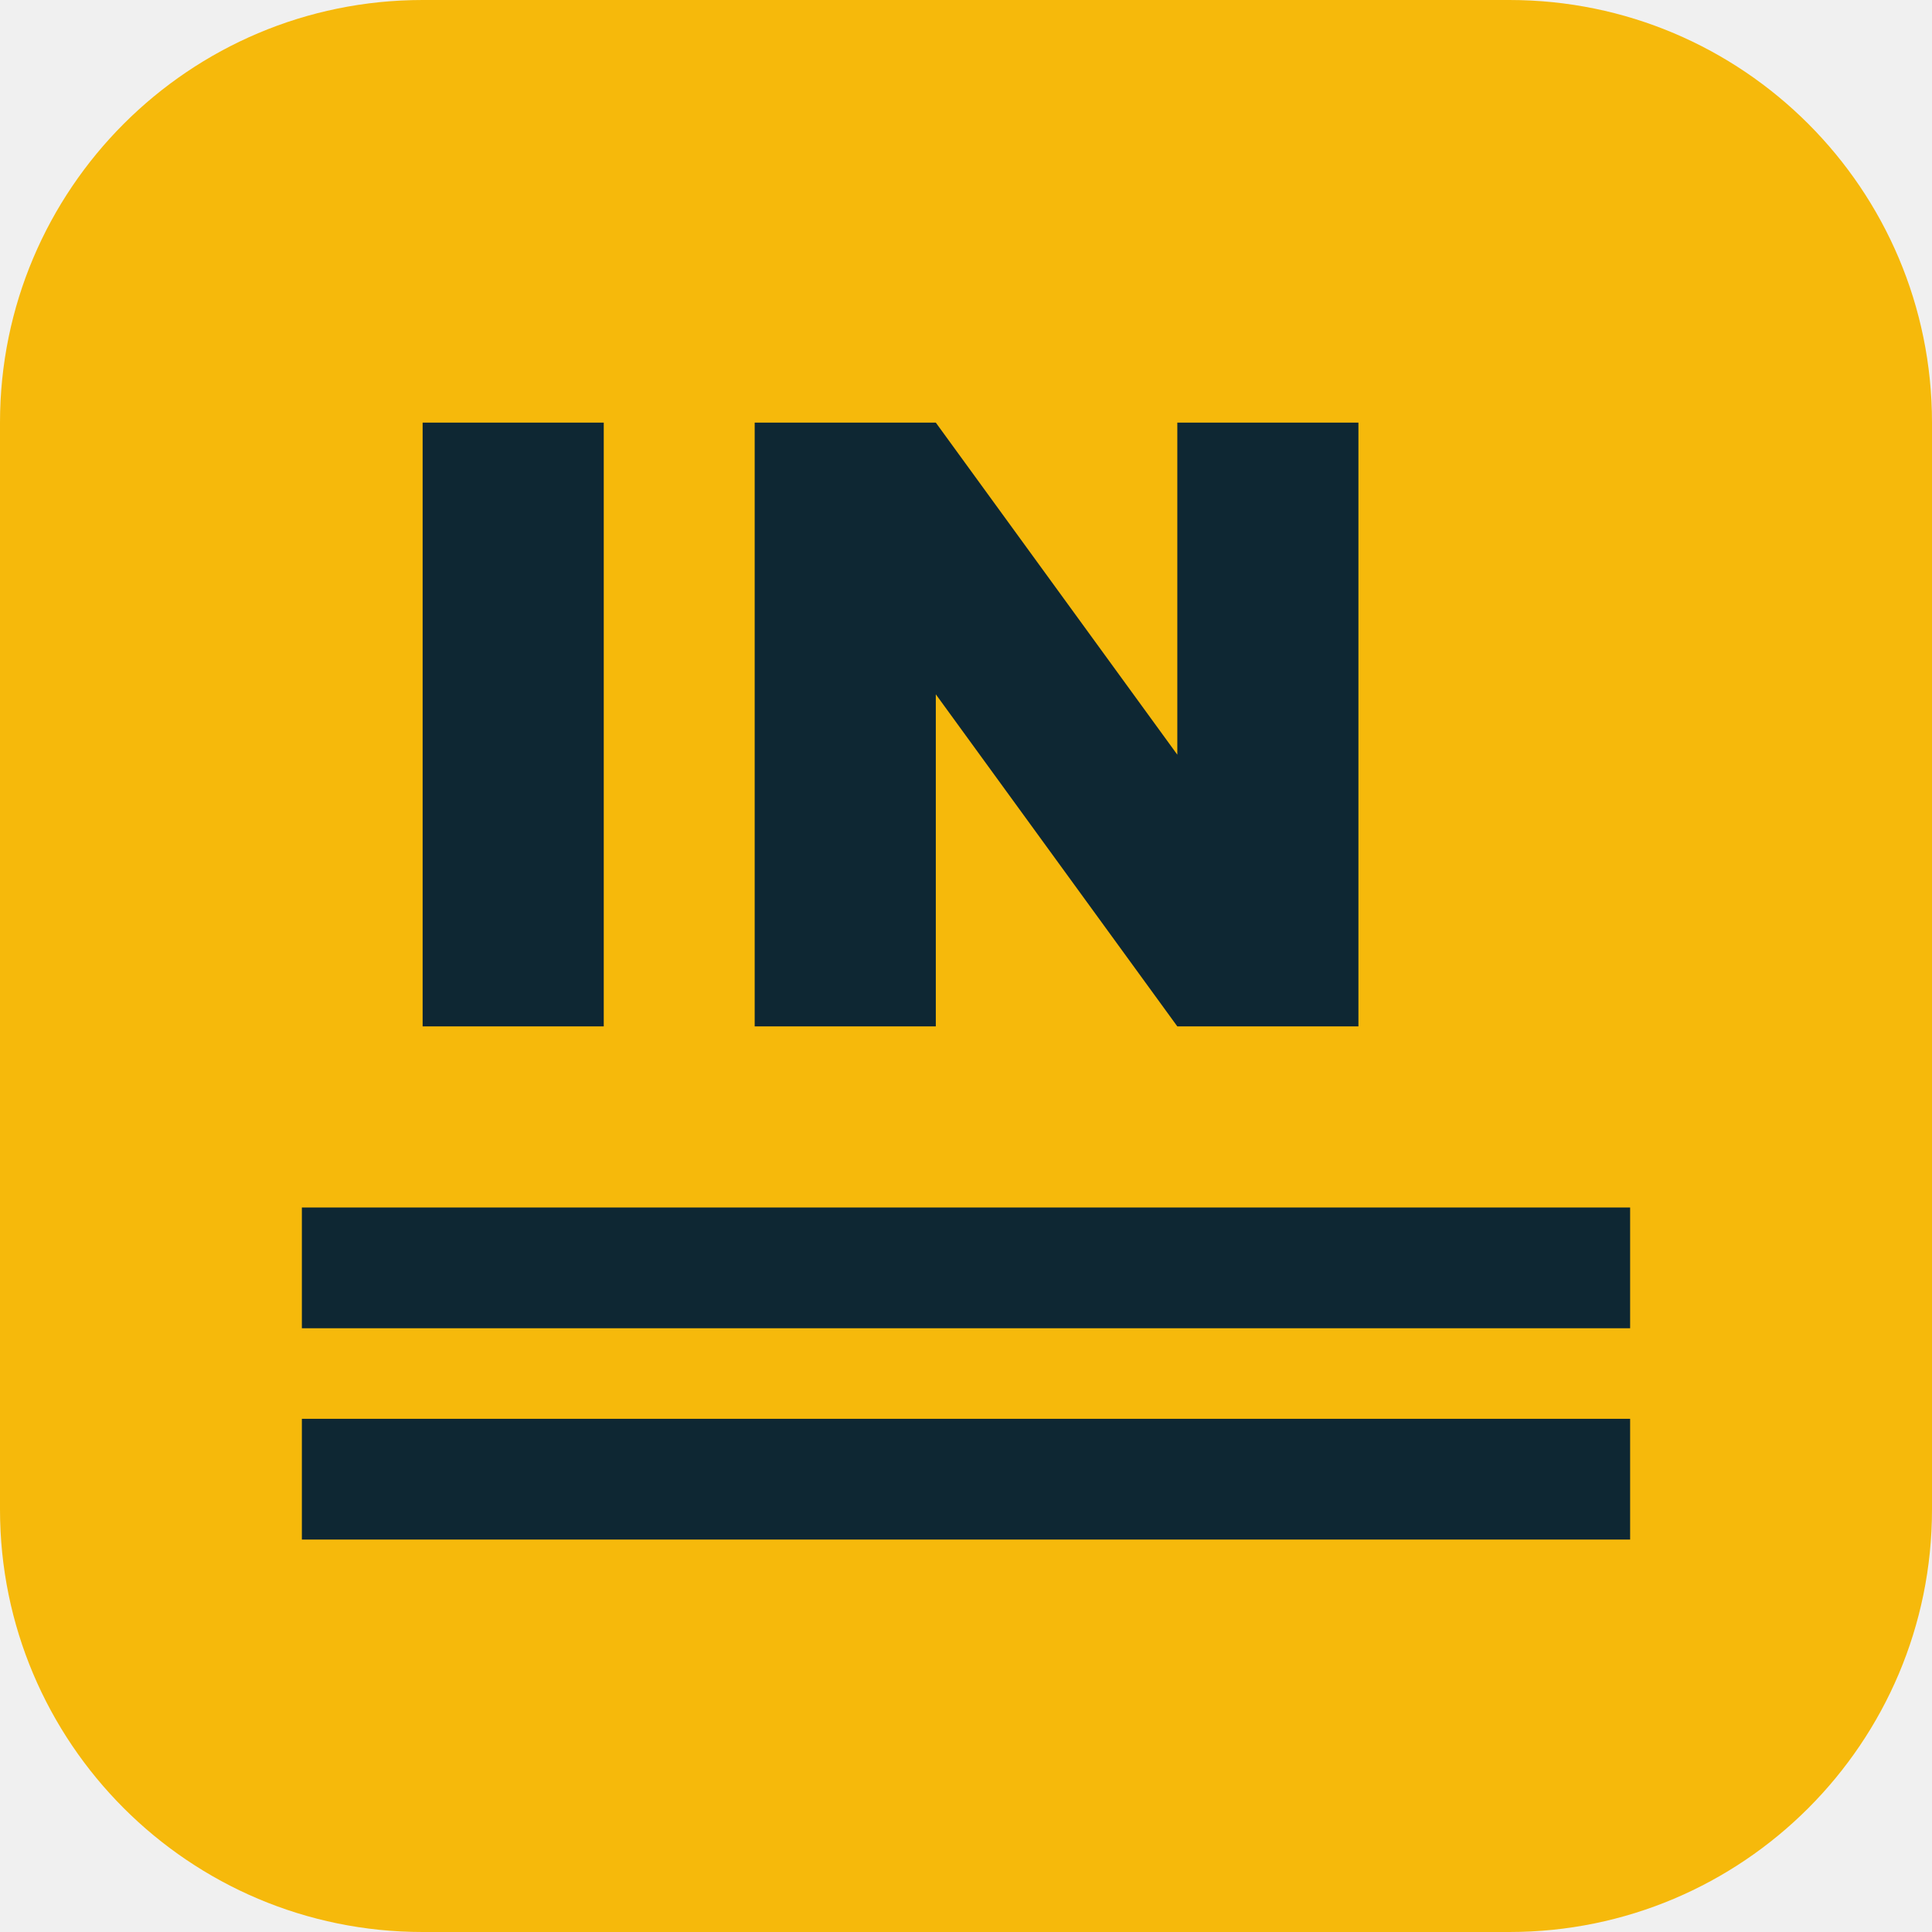
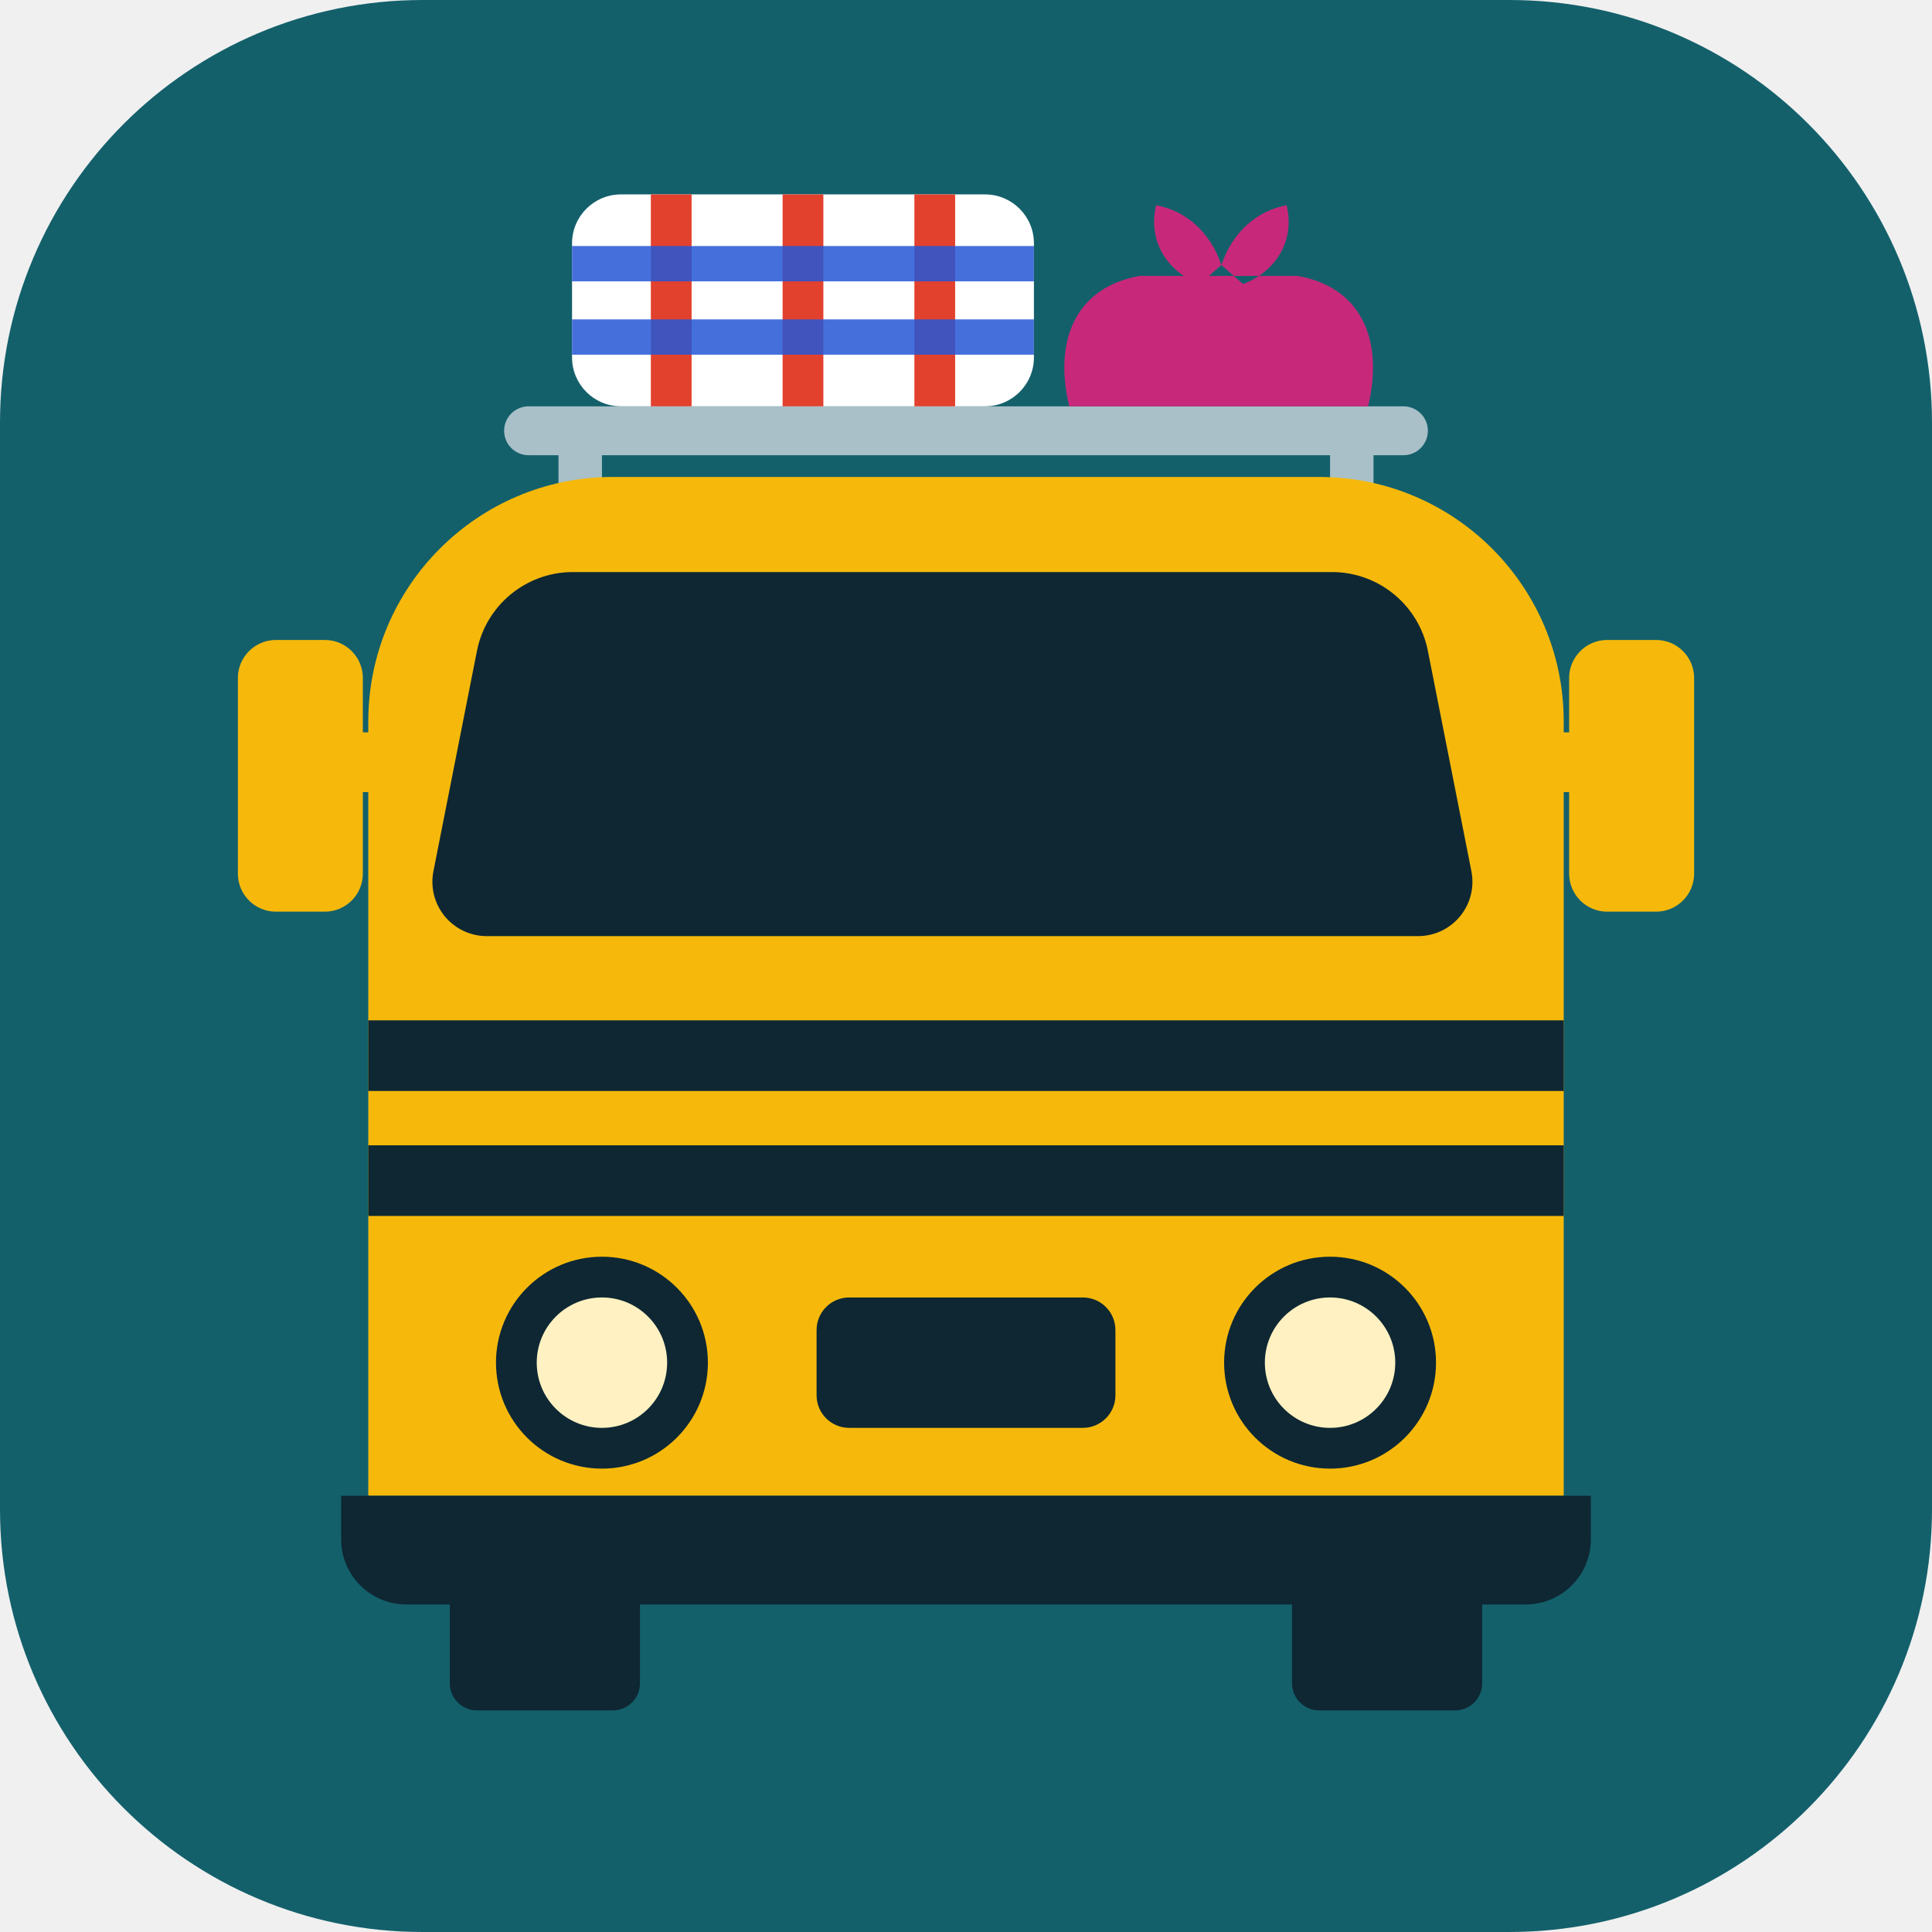
<svg xmlns="http://www.w3.org/2000/svg" viewBox="0 0 64 64">
-   <rect width="64" height="64" rx="14" fill="#f6b90b" />
-   <rect x="10" y="40" width="44" height="4" fill="#0e2733" />
-   <rect x="10" y="47" width="44" height="4" fill="#0e2733" />
-   <path d="M14 34V14h6v20zm11 0V14h6l8 11V14h6v20h-6l-8-11v11z" fill="#0e2733" />
+   <rect width="64" height="64" rx="14" fill="#13606b" />
+   <g transform="translate(32 32) scale(0.9) translate(-32 -32)">
+     <path d="M17 12.6h1.6v3h-1.6zM45.4 12.6h1.6v3h-1.6z" fill="#a9c0c8" />
+     <path d="M15.9 11.4h32.2a0.9 0.9 0 0 1 0.9 0.9v0a0.9 0.9 0 0 1 -0.9 0.9h-32.2a0.9 0.9 0 0 1 -0.9 -0.9v0a0.9 0.9 0 0 1 0.9 -0.9z" fill="#a9c0c8" />
+     <path d="M19.3 3.6h13.4a1.8 1.8 0 0 1 1.8 1.8v4.2a1.8 1.8 0 0 1 -1.8 1.8h-13.4a1.8 1.8 0 0 1 -1.8 -1.8v-4.2a1.8 1.8 0 0 1 1.8 -1.8z" fill="#ffffff" />
+     <path d="M20.4 3.6h1.5v7.8h-1.5zM25.25 3.6h1.5v7.8h-1.5zM30.1 3.6h1.5v7.8h-1.5z" fill="#e2412e" />
+     <path d="M17.5 5.5h17v1.3h-17zM17.5 8.2h17v1.3h-17z" fill="#2457d6" opacity="0.85" />
+     <path d="M35.8 11.4c-.6-2.5.3-4.4 2.6-4.8h5.8c2.3.4 3.2 2.3 2.6 4.8zM40.6 6.9c-1.3-.5-1.9-1.7-1.6-2.9 1.1.2 2 1 2.4 2.2zM42.2 6.9c1.3-.5 1.9-1.7 1.6-2.9-1.1.2-2 1-2.4 2.2z" fill="#c8287a" />
+     <path d="M6.6 20h1.8a1.4 1.4 0 0 1 1.4 1.4v7.2a1.4 1.4 0 0 1 -1.4 1.4h-1.8a1.4 1.4 0 0 1 -1.4 -1.4v-7.2a1.4 1.4 0 0 1 1.4 -1.4zM9.6 23.4h1.6v2.2h-1.6zM55.6 20h1.8a1.4 1.4 0 0 1 1.4 1.4v7.2a1.4 1.4 0 0 1 -1.4 1.4h-1.8a1.4 1.4 0 0 1 -1.4 -1.4v-7.2a1.4 1.4 0 0 1 1.4 -1.4zM52.8 23.4h1.6v2.2h-1.6z" fill="#f6b90b" />
+     <path d="M10 23a9 9 0 0 1 9-9h26a9 9 0 0 1 9 9v28.5H10z" fill="#f6b90b" />
+     <path d="M18.5 17.5h27a3.6 3.6 0 0 1 3.5 2.9l1.6 8.1a2 2 0 0 1-2 2.4H14.4a2 2 0 0 1-2-2.4l1.6-8.1a3.6 3.6 0 0 1 3.5-2.9z" fill="#0e2733" />
+     <path d="M10 34h44v2.6h-44zM10 38.6h44v2.6h-44z" fill="#0e2733" />
+     <path d="M14.7 46.6a3.9 3.9 0 1 0 7.8 0a3.9 3.9 0 1 0 -7.8 0zM41.5 46.6a3.9 3.9 0 1 0 7.8 0a3.9 3.9 0 1 0 -7.8 0z" fill="#0e2733" />
+     <path d="M16.2 46.6a2.4 2.4 0 1 0 4.8 0a2.4 2.4 0 1 0 -4.8 0zM43 46.6a2.4 2.4 0 1 0 4.8 0a2.4 2.4 0 1 0 -4.8 0z" fill="#fff1c2" />
+     <path d="M27.7 44.2h8.6a1.2 1.2 0 0 1 1.2 1.2v2.4a1.2 1.2 0 0 1 -1.2 1.2h-8.6a1.2 1.2 0 0 1 -1.2 -1.2v-2.4a1.2 1.2 0 0 1 1.2 -1.2z" fill="#0e2733" />
+     <path d="M9 51.5h46v1.6a2.4 2.4 0 0 1-2.4 2.4H11.4A2.4 2.4 0 0 1 9 53.1z" fill="#0e2733" />
+     <path d="M14 54h5a1 1 0 0 1 1 1v3.4a1 1 0 0 1 -1 1h-5a1 1 0 0 1 -1 -1v-3.4a1 1 0 0 1 1 -1zM45 54h5a1 1 0 0 1 1 1v3.4a1 1 0 0 1 -1 1h-5a1 1 0 0 1 -1 -1v-3.4a1 1 0 0 1 1 -1z" fill="#0e2733" />
+   </g>
</svg>
